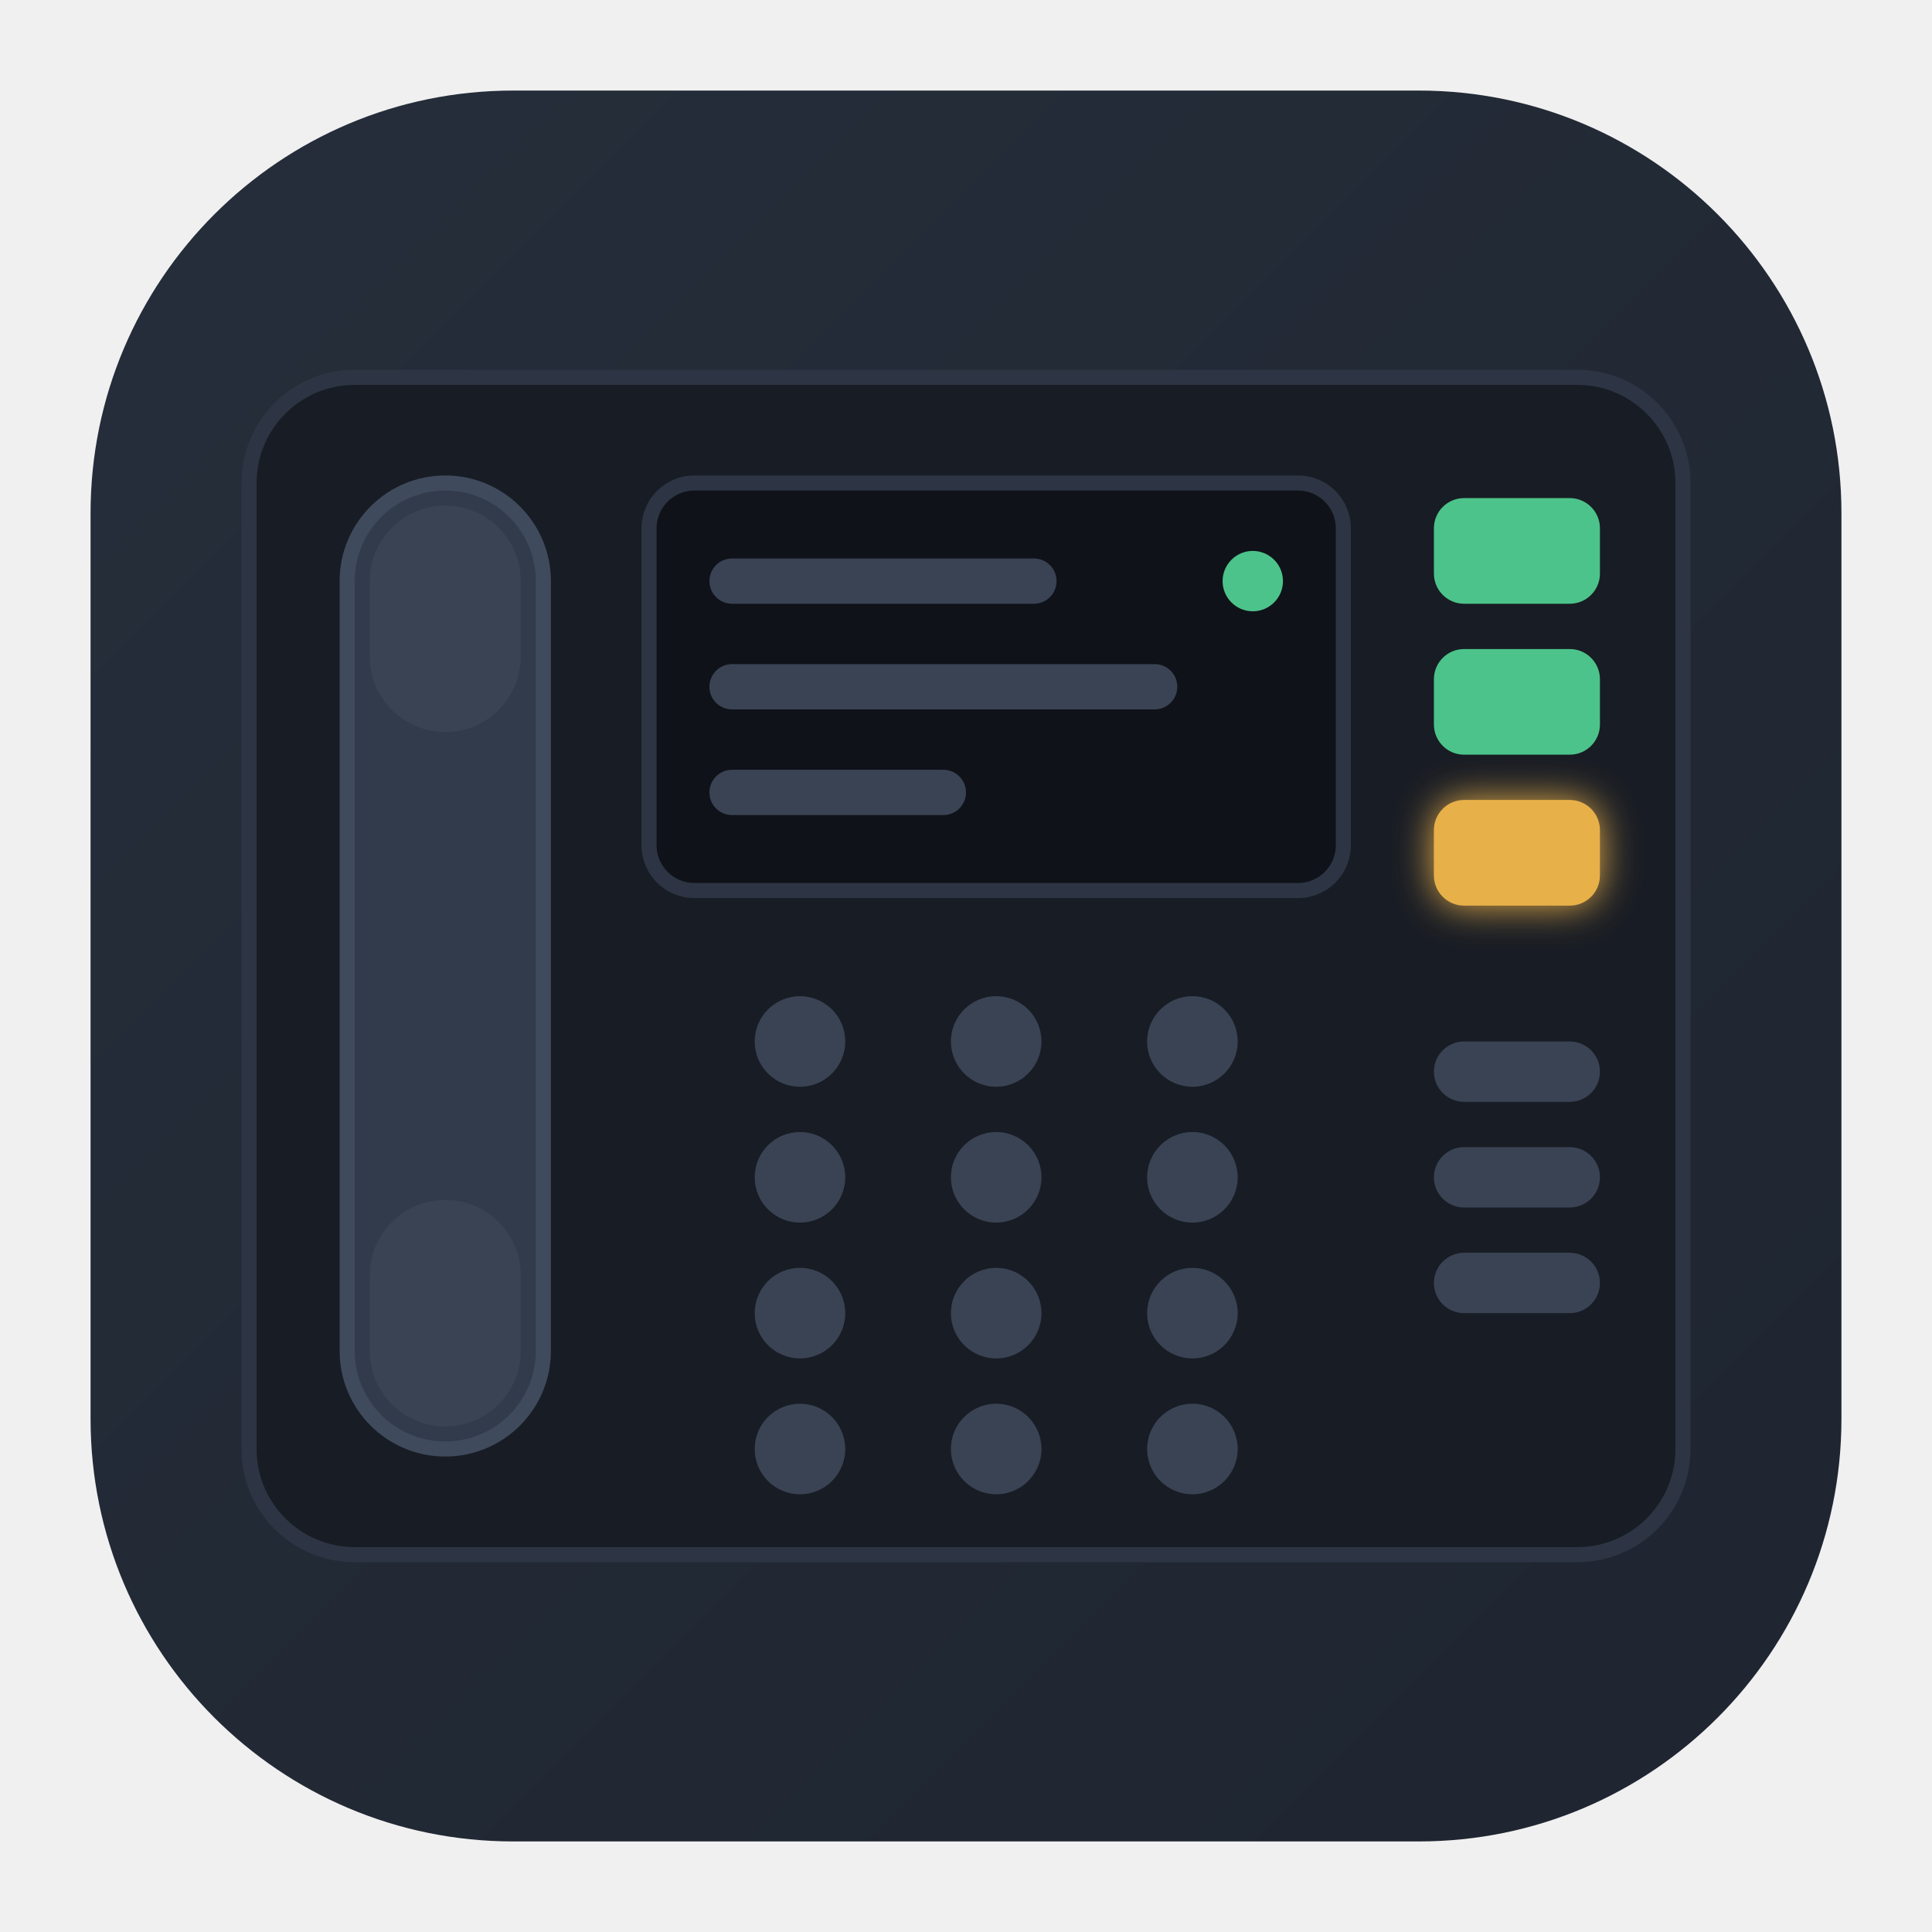
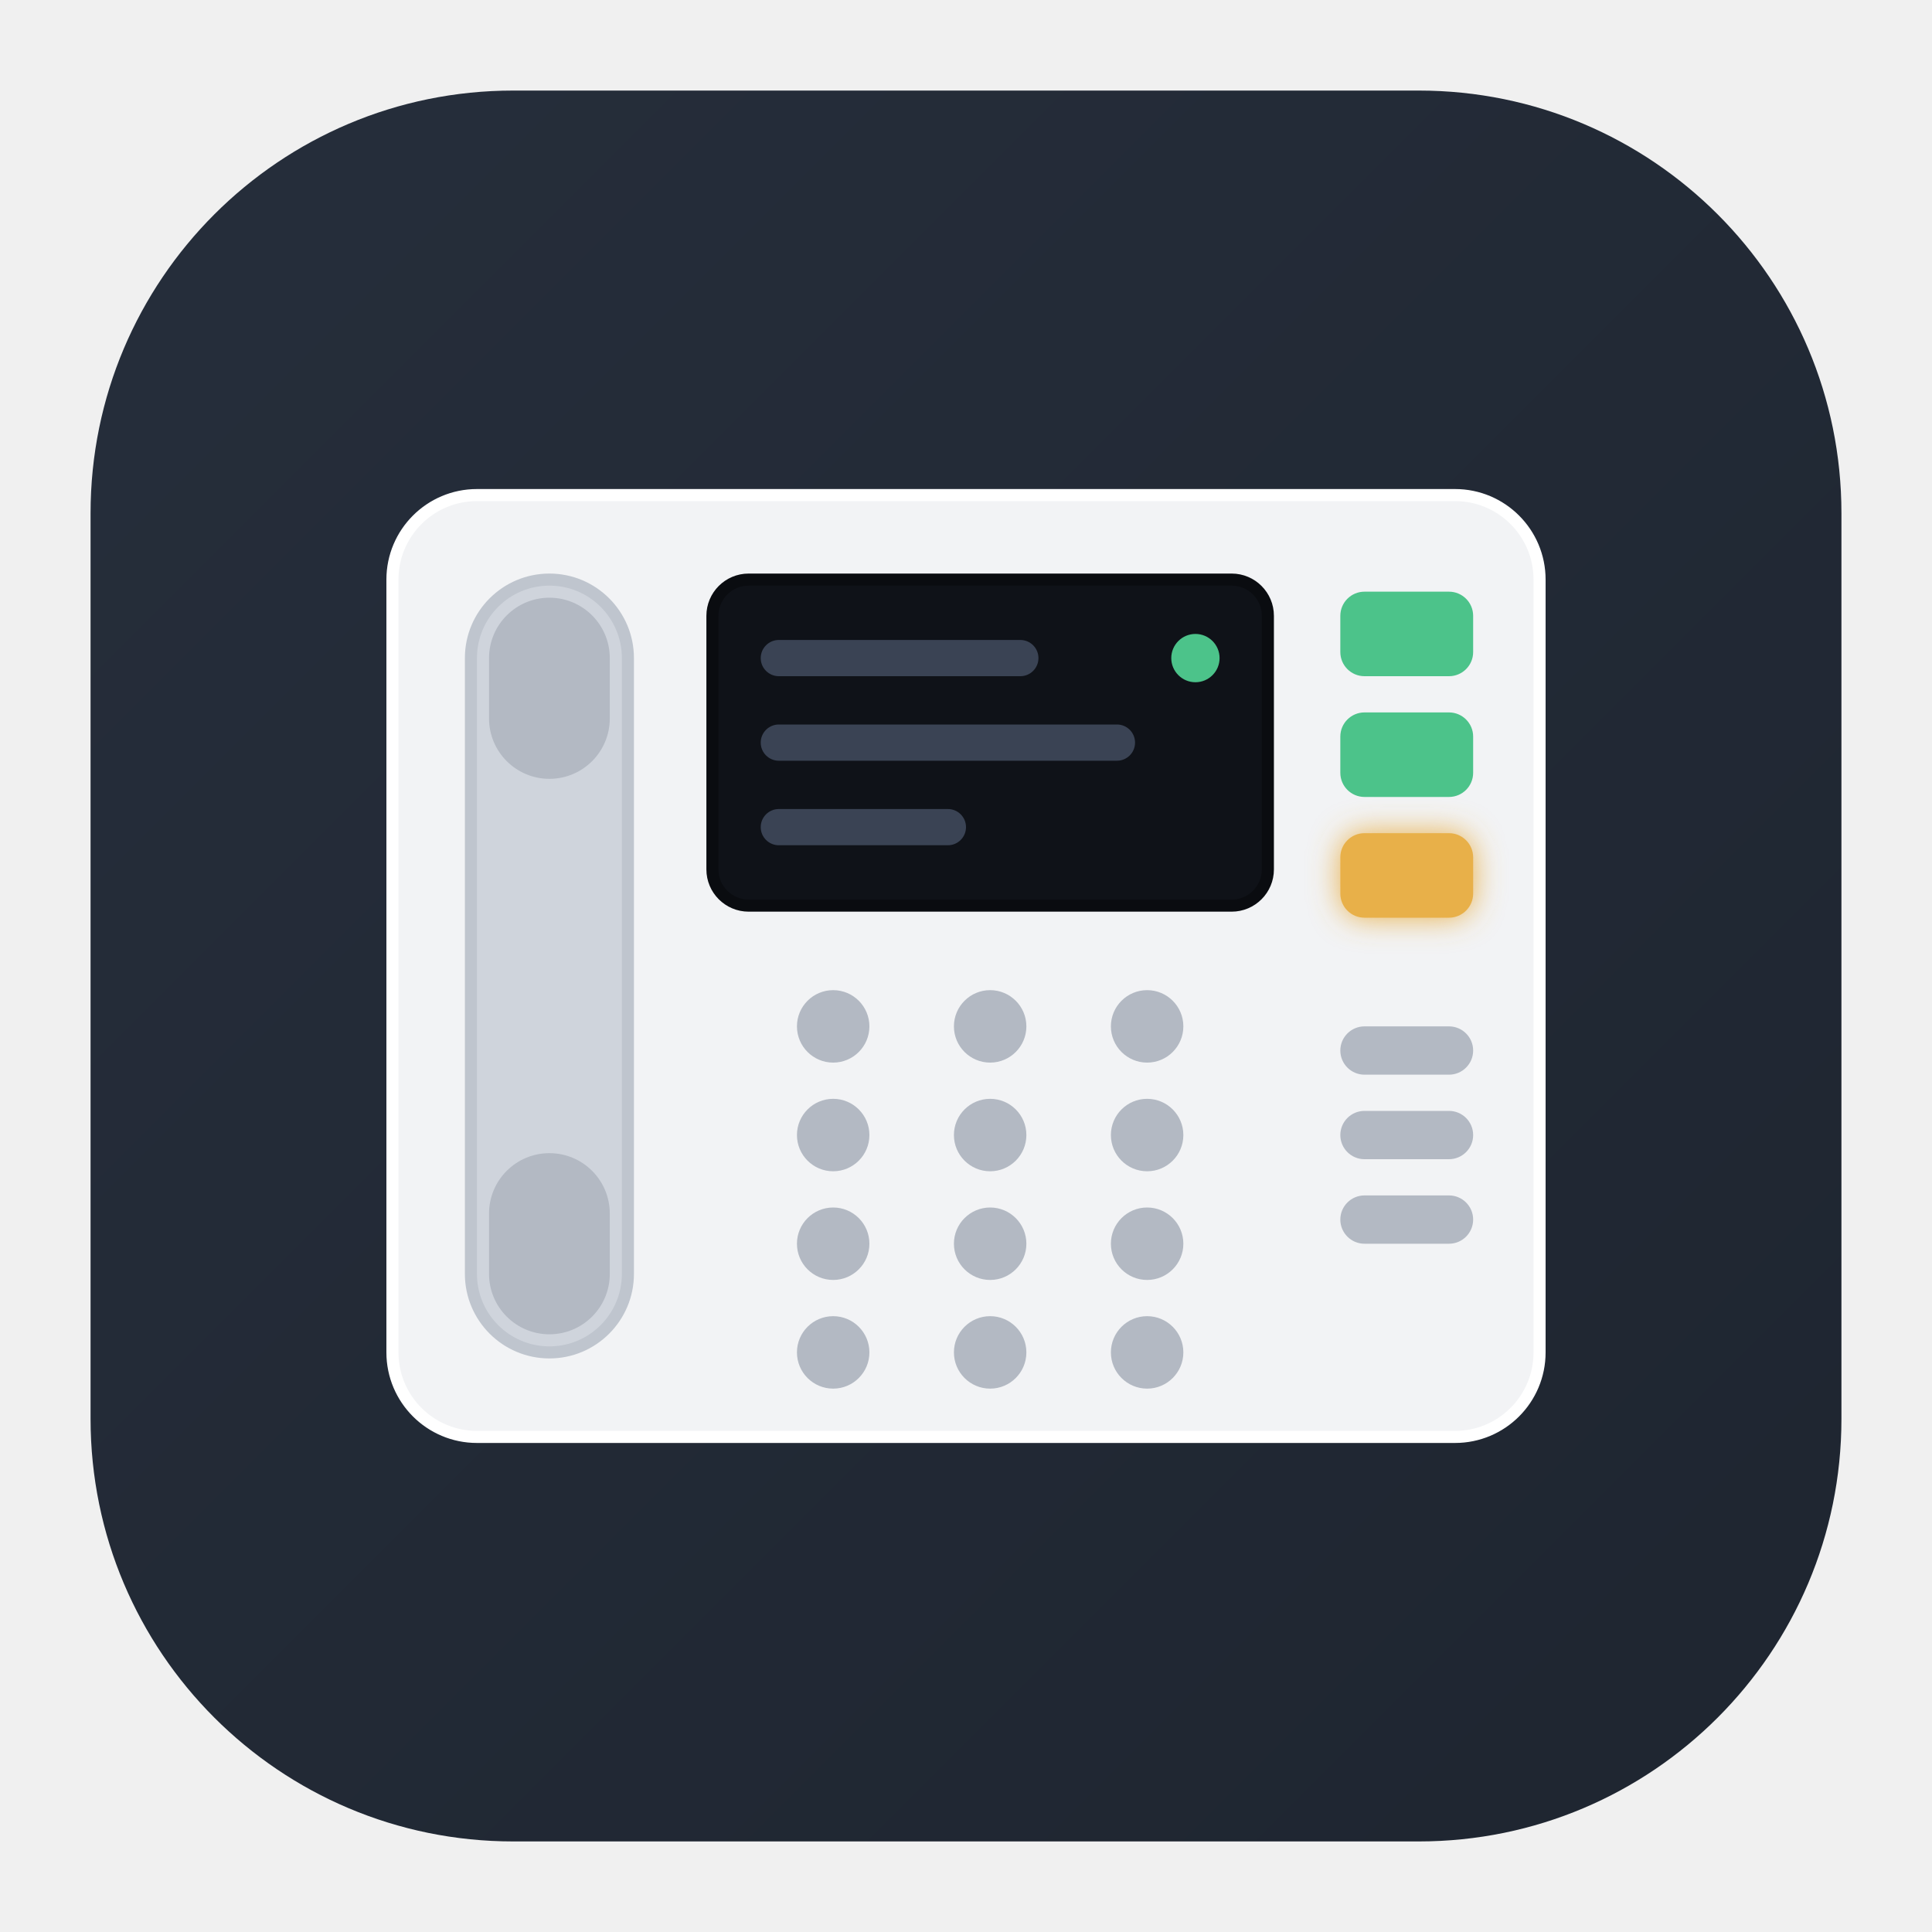
<svg xmlns="http://www.w3.org/2000/svg" viewBox="0 0 256 256" role="img" aria-label="PhoneDesk logo">
  <defs>
    <linearGradient id="bg" x1="0" y1="0" x2="1" y2="1">
      <stop offset="0" stop-color="#262e3b" />
      <stop offset="1" stop-color="#1e2530" />
    </linearGradient>
    <filter id="glow" x="-50%" y="-50%" width="200%" height="200%">
      <feGaussianBlur stdDeviation="2.5" result="b" />
      <feMerge>
        <feMergeNode in="b" />
        <feMergeNode in="SourceGraphic" />
      </feMerge>
    </filter>
  </defs>
  <style>
    .up   { fill: #4cc38a; animation: blink 2.4s ease-in-out infinite; }
    .off  { fill: #3a4354; }
    .warn { fill: #e8b04a; animation: warn 1.6s ease-in-out infinite; }
    .wake { animation: wake 6s steps(1) infinite; }
    .ring { fill: none; stroke: #4cc38a; stroke-width: 6; stroke-linecap: round; animation: ring 2.4s ease-out infinite; }
    .d1 { animation-delay: .3s } .d2 { animation-delay: .7s } .d3 { animation-delay: 1.1s }
    .d4 { animation-delay: 1.5s } .d5 { animation-delay: 1.9s }
    @keyframes blink { 0%, 100% { opacity: 1 } 50% { opacity: .55 } }
    @keyframes warn  { 0%, 100% { opacity: 1 } 50% { opacity: .45 } }
    @keyframes wake  { 0% { fill: #3a4354 } 45% { fill: #4cc38a } 85% { fill: #3a4354 } }
    @keyframes ring  { 0% { opacity: 0 } 20% { opacity: 1 } 100% { opacity: 0 } }
  </style>
  <rect x="12" y="12" width="232" height="232" rx="56" fill="url(#bg)" />
-   <rect x="33" y="50" width="190" height="156" rx="14" fill="#181c24" stroke="#2d3544" stroke-width="2" />
-   <rect x="46" y="64" width="26" height="128" rx="13" fill="#323b4b" stroke="#3f4a5c" stroke-width="2" />
-   <rect x="49" y="67" width="20" height="30" rx="10" fill="#3a4354" />
-   <rect x="49" y="159" width="20" height="30" rx="10" fill="#3a4354" />
-   <rect x="86" y="64" width="92" height="54" rx="6" fill="#0f1218" stroke="#2d3544" stroke-width="2" />
-   <rect x="94" y="74" width="46" height="6" rx="3" fill="#3a4354" />
-   <rect x="94" y="88" width="62" height="6" rx="3" fill="#3a4354" />
-   <rect x="94" y="102" width="34" height="6" rx="3" fill="#3a4354" />
-   <circle class="up" cx="166" cy="77" r="4" />
-   <rect class="up" x="190" y="66" width="22" height="14" rx="4" />
-   <rect class="up d2" x="190" y="86" width="22" height="14" rx="4" />
-   <rect class="warn" x="190" y="106" width="22" height="14" rx="4" filter="url(#glow)" />
-   <g fill="#3a4354">
-     <circle cx="106" cy="138" r="6" />
-     <circle cx="132" cy="138" r="6" />
-     <circle cx="158" cy="138" r="6" />
-     <circle cx="106" cy="156" r="6" />
-     <circle cx="132" cy="156" r="6" />
-     <circle cx="158" cy="156" r="6" />
-     <circle cx="106" cy="174" r="6" />
-     <circle cx="132" cy="174" r="6" />
-     <circle cx="158" cy="174" r="6" />
-     <circle cx="106" cy="192" r="6" />
-     <circle cx="132" cy="192" r="6" />
-     <circle cx="158" cy="192" r="6" />
+   <g transform="translate(128 128) scale(0.8) translate(-128 -128)">
+     <rect x="33" y="50" width="190" height="156" rx="14" fill="#f2f3f5" stroke="#ffffff" stroke-width="2" />
+     <rect x="46" y="64" width="26" height="128" rx="13" fill="#cfd4dc" stroke="#bfc5ce" stroke-width="2" />
+     <rect x="49" y="67" width="20" height="30" rx="10" fill="#b3b9c3" />
+     <rect x="49" y="159" width="20" height="30" rx="10" fill="#b3b9c3" />
+     <rect x="86" y="64" width="92" height="54" rx="6" fill="#0f1218" stroke="#0a0c10" stroke-width="2" />
+     <rect x="94" y="74" width="46" height="6" rx="3" fill="#3a4354" />
+     <rect x="94" y="88" width="62" height="6" rx="3" fill="#3a4354" />
+     <rect x="94" y="102" width="34" height="6" rx="3" fill="#3a4354" />
+     <circle class="up" cx="166" cy="77" r="4" />
+     <rect class="up" x="190" y="66" width="22" height="14" rx="4" />
+     <rect class="up d2" x="190" y="86" width="22" height="14" rx="4" />
+     <rect class="warn" x="190" y="106" width="22" height="14" rx="4" filter="url(#glow)" />
+     <g fill="#b3b9c3">
+       <circle cx="106" cy="138" r="6" />
+       <circle cx="132" cy="138" r="6" />
+       <circle cx="158" cy="138" r="6" />
+       <circle cx="106" cy="156" r="6" />
+       <circle cx="132" cy="156" r="6" />
+       <circle cx="158" cy="156" r="6" />
+       <circle cx="106" cy="174" r="6" />
+       <circle cx="132" cy="174" r="6" />
+       <circle cx="158" cy="174" r="6" />
+       <circle cx="106" cy="192" r="6" />
+       <circle cx="132" cy="192" r="6" />
+       <circle cx="158" cy="192" r="6" />
+     </g>
+     <rect x="190" y="138" width="22" height="8" rx="4" fill="#b3b9c3" />
+     <rect x="190" y="152" width="22" height="8" rx="4" fill="#b3b9c3" />
+     <rect x="190" y="166" width="22" height="8" rx="4" fill="#b3b9c3" />
  </g>
-   <rect x="190" y="138" width="22" height="8" rx="4" fill="#3a4354" />
-   <rect x="190" y="152" width="22" height="8" rx="4" fill="#3a4354" />
-   <rect x="190" y="166" width="22" height="8" rx="4" fill="#3a4354" />
</svg>
